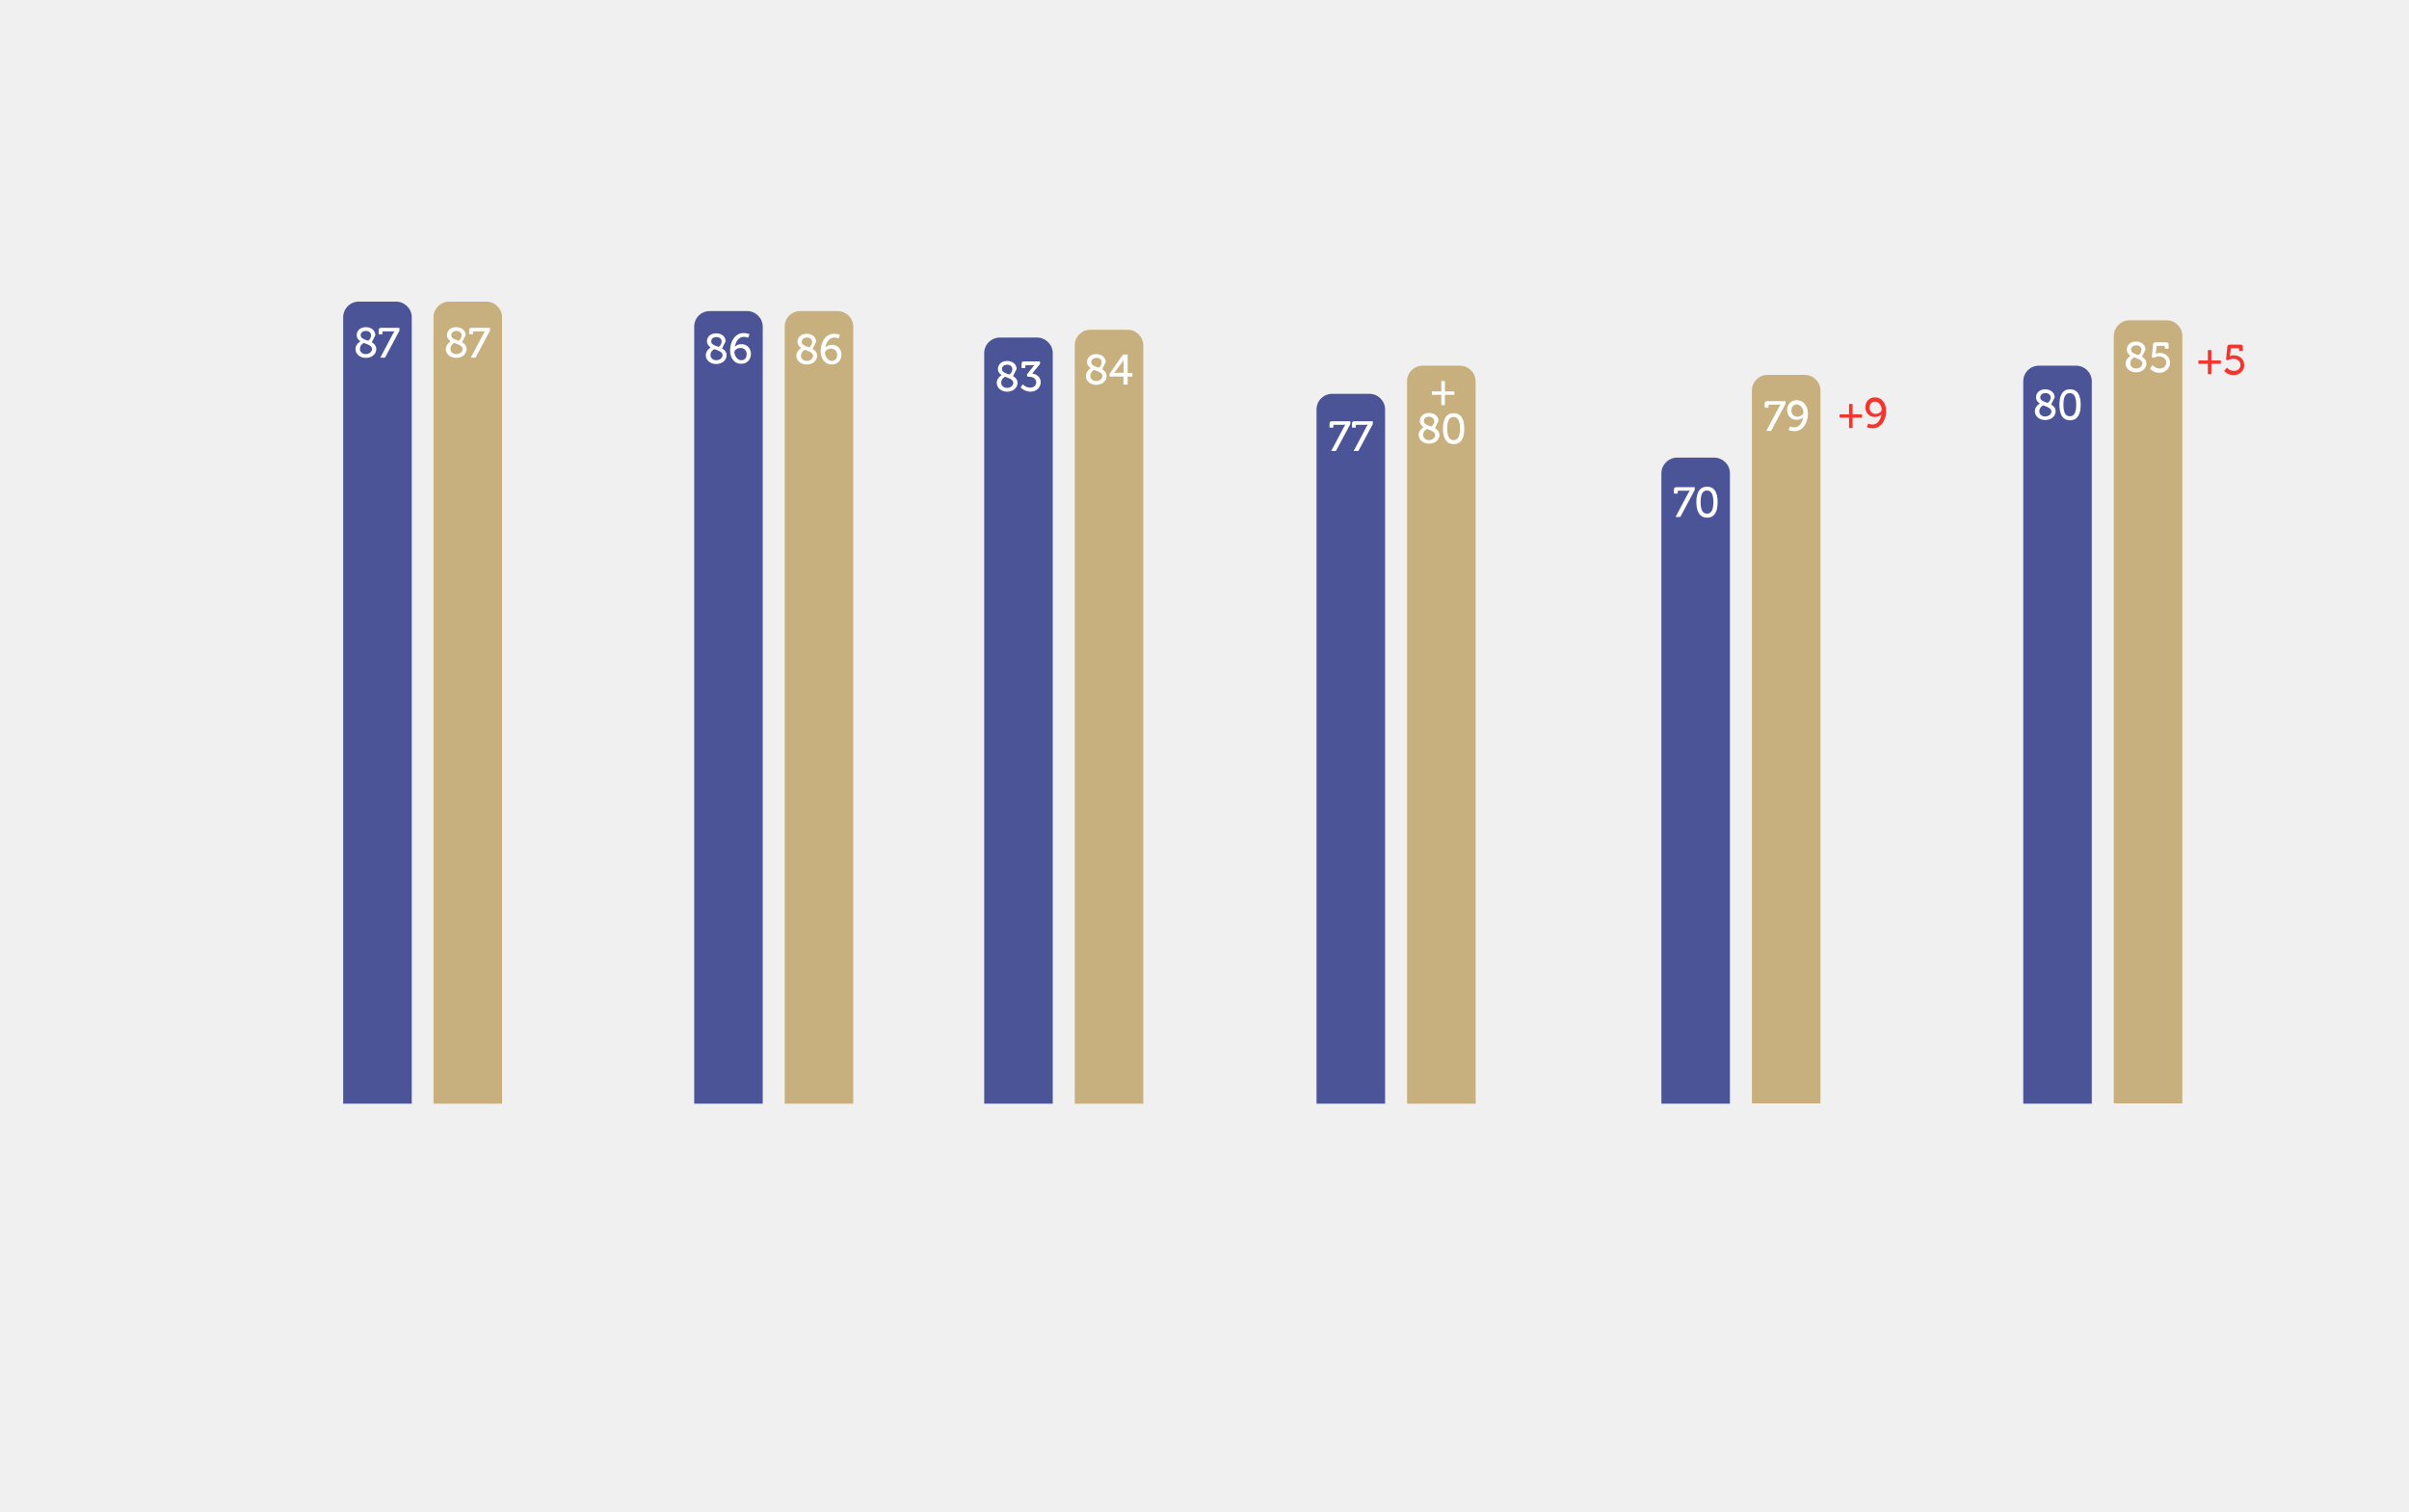
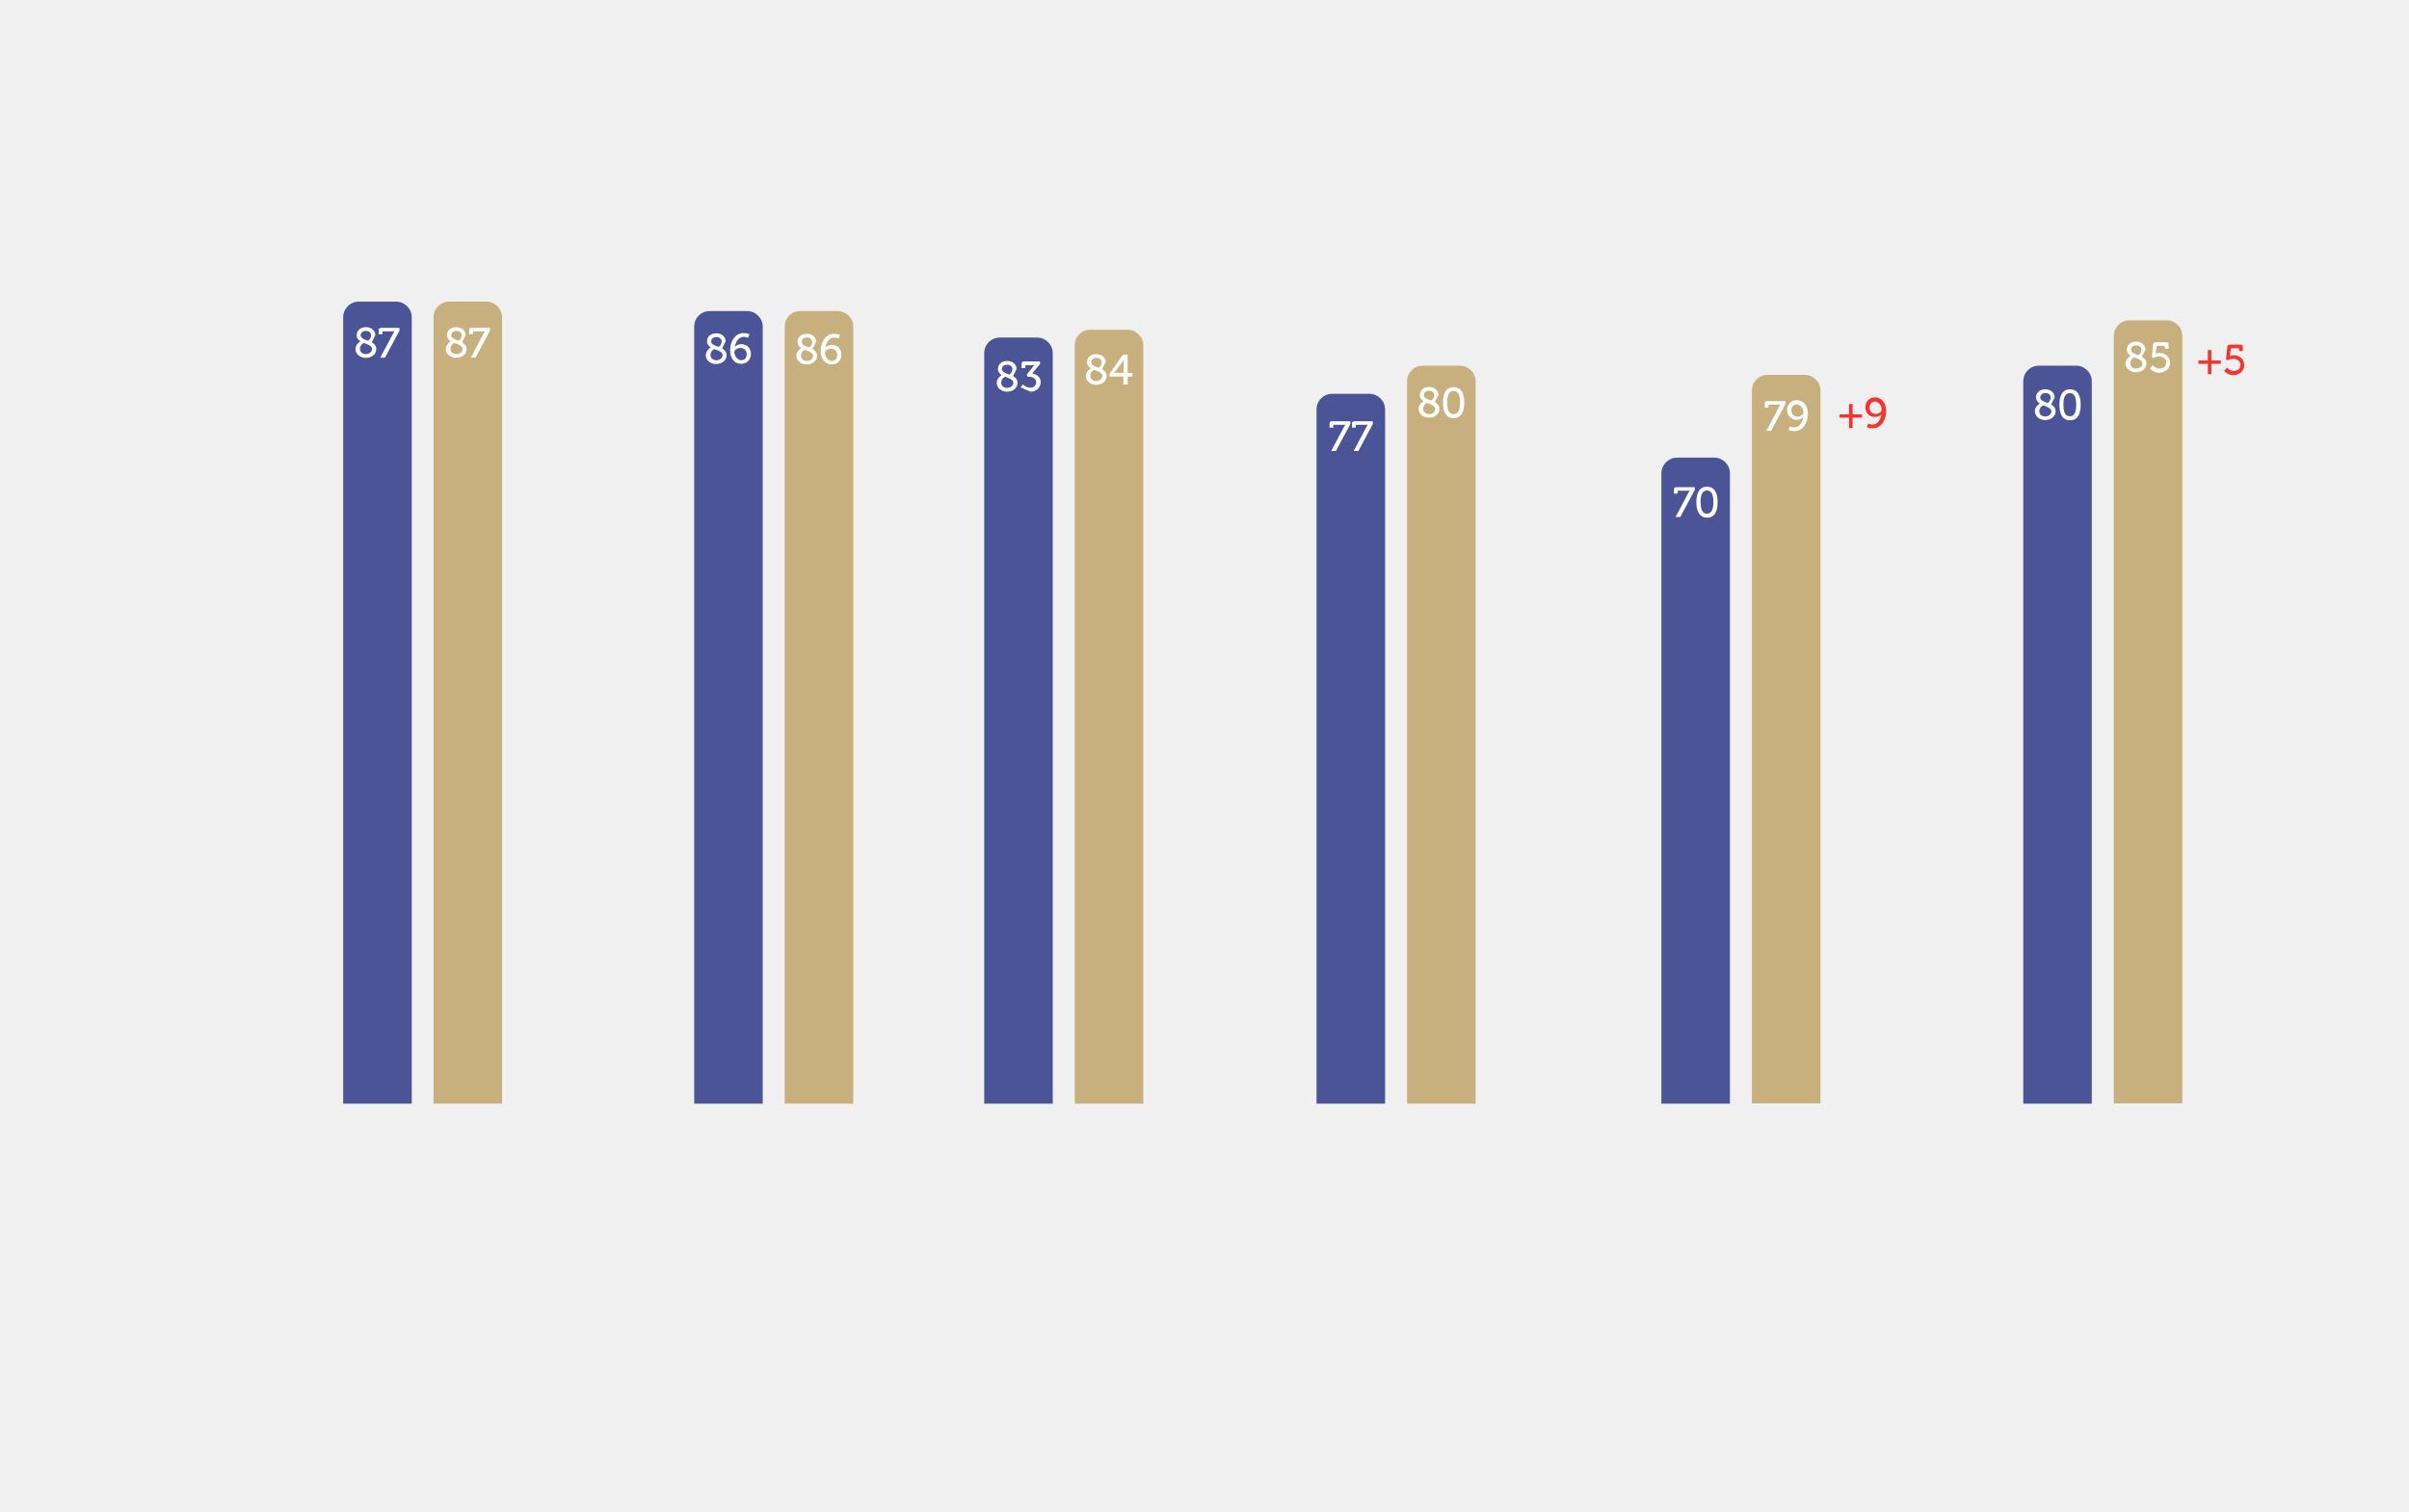
- <svg xmlns="http://www.w3.org/2000/svg" viewBox="0 0 1019.2 639.6">
-   <path d="M900.9 135.5h15.8c3.6 0 6.6 3 6.6 6.6v324.7h-29V142.1c0-3.6 3-6.6 6.6-6.6z" fill="#c7b07d" />
-   <path d="M862.6 154.7h15.8c3.6 0 6.6 3 6.6 6.6v305.6h-29V161.3c0-3.7 3-6.6 6.6-6.6z" fill="#4a5497" />
-   <path d="M747.8 158.6h15.8c3.6 0 6.6 3 6.6 6.6v301.6h-29V165.2c0-3.6 2.9-6.6 6.6-6.6z" fill="#c7b07d" />
-   <path d="M709.5 193.6h15.8c3.6 0 6.6 3 6.6 6.6v266.7h-29V200.2c0-3.6 3-6.6 6.6-6.6z" fill="#4a5497" />
-   <path d="M601.9 154.7h15.8c3.6 0 6.6 3 6.6 6.6v305.6h-29V161.3c0-3.7 3-6.6 6.6-6.6z" fill="#c7b07d" />
-   <path d="M563.6 166.6h15.8c3.6 0 6.6 3 6.6 6.6v293.7h-29V173.2c0-3.7 3-6.6 6.6-6.6z" fill="#4a5497" />
-   <path d="M461.3 139.5h15.8c3.6 0 6.6 3 6.6 6.6v320.8h-29V146.1c0-3.7 3-6.6 6.6-6.6z" fill="#c7b07d" />
-   <path d="M423 142.8h15.8c3.6 0 6.6 3 6.6 6.6v317.5h-29V149.4c0-3.7 3-6.6 6.6-6.6z" fill="#4a5497" />
-   <path d="M338.6 131.6h15.8c3.6 0 6.6 3 6.6 6.6v328.7h-29V138.2c0-3.7 2.9-6.6 6.6-6.6z" fill="#c7b07d" />
-   <path d="M300.3 131.6h15.8c3.6 0 6.6 3 6.6 6.6v328.7h-29V138.2c0-3.7 2.9-6.6 6.6-6.6z" fill="#4a5497" />
-   <path d="M190 127.6h15.8c3.6 0 6.6 3 6.6 6.6v332.7h-29V134.2c0-3.6 3-6.6 6.6-6.6z" fill="#c7b07d" />
-   <path d="M151.8 127.6h15.8c3.6 0 6.6 3 6.6 6.6v332.7h-29V134.2c0-3.6 2.9-6.6 6.6-6.6z" fill="#4a5497" />
-   <path d="M152.5 144.4s-1.6-.9-1.6-2.6c0-1.8 1.4-3.4 3.9-3.4 2.4 0 4 1.5 4 3.4l-1.5 3c1.1.7 1.9 1.5 1.9 2.9 0 2-1.8 3.7-4.4 3.7-2.4 0-4.4-1.5-4.4-3.8 0-2 2.1-3.2 2.1-3.2zm2.3 5.4c1.3 0 2.6-.9 2.6-2.1 0-1.1-.9-1.6-2.1-2.1-.5-.2-1.2-.5-1.3-.5-.4 0-1.7 1-1.7 2.4-.1 1.5 1.1 2.3 2.5 2.3zm.9-5.7c.4 0 1.3-1.1 1.3-2.2 0-1.2-.9-1.9-2.2-1.9-1.4 0-2.2.8-2.2 1.8 0 1.1.9 1.5 2.1 2 .3.1.8.3 1 .3zm10.5-2.8c.4-.7.7-1.2.7-1.2s-.3.1-.9.1h-3.8c-.3 0-.4.1-.4.4v.8h-1.6v-1.6c0-.8.3-1.1 1.1-1.1h7.7v1.2l-6.1 11.4h-2zm24.5 3.1s-1.6-.9-1.6-2.6c0-1.8 1.4-3.4 3.9-3.4 2.4 0 4 1.5 4 3.4l-1.5 3c1.1.7 1.9 1.5 1.9 2.9 0 2-1.8 3.7-4.4 3.7-2.4 0-4.4-1.5-4.4-3.8.1-2 2.1-3.2 2.1-3.2zm2.4 5.4c1.3 0 2.6-.9 2.6-2.1 0-1.1-.9-1.6-2.1-2.1-.5-.2-1.2-.5-1.3-.5-.4 0-1.7 1-1.7 2.4-.1 1.5 1.1 2.3 2.5 2.3zm.9-5.7c.4 0 1.3-1.1 1.3-2.2 0-1.2-.9-1.9-2.2-1.9-1.4 0-2.2.8-2.2 1.8 0 1.1.9 1.5 2.1 2 .3.1.8.3 1 .3zm10.5-2.8c.4-.7.7-1.2.7-1.2s-.3.1-.9.1h-3.8c-.3 0-.4.1-.4.4v.8h-1.6v-1.6c0-.8.3-1.1 1.1-1.1h7.7v1.2l-6.1 11.4h-2zm96.2 5.7s-1.6-.9-1.6-2.6c0-1.8 1.4-3.4 3.9-3.4 2.4 0 4 1.5 4 3.4l-1.5 3c1.1.7 1.9 1.5 1.9 2.9 0 2-1.8 3.7-4.4 3.7-2.4 0-4.4-1.5-4.4-3.8.1-2.1 2.1-3.2 2.1-3.2zm2.4 5.4c1.3 0 2.6-.9 2.6-2.1 0-1.1-.9-1.6-2.1-2.1-.5-.2-1.2-.5-1.3-.5-.4 0-1.7 1-1.7 2.4-.1 1.4 1.1 2.3 2.5 2.3zm.9-5.7c.4 0 1.3-1.1 1.3-2.2 0-1.2-.9-1.9-2.2-1.9-1.4 0-2.2.8-2.2 1.8 0 1.1.9 1.5 2.1 2 .3.1.8.3 1 .3zm4.9 1.5c0-3.3 1.8-7.3 5.7-7.3 1.5 0 2.5.5 2.5.5l-.6 1.5s-.8-.4-1.8-.4c-2.3 0-3.5 2.2-3.8 4.3.5-.8 1.7-1.2 2.8-1.2 2.4 0 4 1.8 4 4.1 0 2.5-1.7 4.2-4.1 4.2-2.6.1-4.7-2.1-4.7-5.7zm4.7 4.2c1.5 0 2.3-1.1 2.3-2.6s-1-2.6-2.6-2.6c-1.4 0-2.6.9-2.6 1.8.1 1.6 1.3 3.4 2.9 3.4zm25.4-5.2s-1.6-.9-1.6-2.6c0-1.8 1.4-3.4 3.9-3.4 2.4 0 4 1.5 4 3.4l-1.5 3c1.1.7 1.9 1.5 1.9 2.9 0 2-1.8 3.7-4.4 3.7-2.4 0-4.4-1.5-4.4-3.8.1-2 2.1-3.2 2.1-3.2zm2.4 5.5c1.3 0 2.6-.9 2.6-2.1 0-1.1-.9-1.6-2.1-2.1-.5-.2-1.2-.5-1.3-.5-.4 0-1.7 1-1.7 2.4-.1 1.4 1.1 2.3 2.5 2.3zm.9-5.8c.4 0 1.3-1.1 1.3-2.2 0-1.2-.9-1.9-2.2-1.9-1.4 0-2.2.8-2.2 1.8 0 1.1.9 1.5 2.1 2 .3.1.8.3 1 .3zm4.9 1.6c0-3.3 1.8-7.3 5.7-7.3 1.5 0 2.5.5 2.5.5l-.6 1.5s-.8-.4-1.8-.4c-2.3 0-3.5 2.2-3.8 4.3.5-.8 1.7-1.2 2.8-1.2 2.4 0 4 1.8 4 4.1 0 2.5-1.7 4.2-4.1 4.2-2.6.1-4.7-2.2-4.7-5.7zm4.7 4.2c1.5 0 2.3-1.1 2.3-2.6s-1-2.6-2.6-2.6c-1.4 0-2.6.9-2.6 1.8.1 1.5 1.3 3.4 2.9 3.4zm71.9 6s-1.6-.9-1.6-2.6c0-1.8 1.4-3.4 3.9-3.4 2.4 0 4 1.5 4 3.4l-1.5 3c1.1.7 1.9 1.5 1.9 2.9 0 2-1.8 3.7-4.4 3.7-2.4 0-4.4-1.5-4.4-3.8 0-2.1 2.1-3.2 2.1-3.2zm2.3 5.4c1.3 0 2.6-.9 2.6-2.1 0-1.1-.9-1.6-2.1-2.1-.5-.2-1.2-.5-1.3-.5-.4 0-1.7 1-1.7 2.4-.1 1.4 1.1 2.3 2.5 2.3zm.9-5.7c.4 0 1.3-1.1 1.3-2.2 0-1.2-.9-1.9-2.2-1.9-1.4 0-2.2.8-2.2 1.8 0 1.1.9 1.5 2.1 2 .3.1.8.3 1 .3zm5.7 4.2s1.3 1.4 3.2 1.4c1.4 0 2.5-.9 2.5-2.3s-1.3-2.3-2.7-2.3h-.9l-.4-.9 2.6-3.3c.4-.5.7-.8.7-.8s-.4.1-1.1.1h-2.4c-.3 0-.4.1-.4.4v.8h-1.6V154c0-.8.3-1.1 1.1-1.1h6.7v1.1l-3.3 4c1.6.2 3.6 1.3 3.6 3.7 0 2.1-1.7 4-4.3 4s-4.2-1.8-4.2-1.8zm28.8-6.8s-1.6-.9-1.6-2.6c0-1.8 1.4-3.4 3.9-3.4 2.4 0 4 1.5 4 3.4l-1.5 3c1.1.7 1.9 1.5 1.9 2.9 0 2-1.8 3.7-4.4 3.7-2.4 0-4.4-1.5-4.4-3.8 0-2 2.1-3.2 2.1-3.2zm2.3 5.4c1.3 0 2.6-.9 2.6-2.1 0-1.1-.9-1.6-2.1-2.1-.5-.2-1.2-.5-1.3-.5-.4 0-1.7 1-1.7 2.4-.1 1.5 1.2 2.3 2.5 2.3zm1-5.7c.4 0 1.3-1.1 1.3-2.2 0-1.2-.9-1.9-2.2-1.9-1.4 0-2.2.8-2.2 1.8 0 1.1.9 1.5 2.1 2 .2.1.8.3 1 .3zm4.6 2.7l5.7-8.2h2v7.8h2v1.5h-2v3.4h-1.8v-3.4h-5.9zm5.9-4.8c0-.6.1-1.3.1-1.3s-.3.6-.6 1.1L472 157c-.3.4-.7.8-.7.8s.5-.1 1.1-.1h3v-4.3zm238.9 55.3c.4-.7.7-1.2.7-1.2s-.3.1-.9.1h-3.8c-.3 0-.4.1-.4.4v.8h-1.6v-1.6c0-.8.3-1.1 1.1-1.1h7.7v1.2l-6.1 11.4h-2zm3.5 3.7c0-3.6 1.1-6.5 4.5-6.5s4.5 2.9 4.5 6.5c0 3.7-1.1 6.6-4.5 6.6-3.4-.1-4.5-3-4.5-6.6zm7.2 0c0-2.7-.6-4.9-2.7-4.9s-2.7 2.1-2.7 4.9.6 4.9 2.7 4.9 2.7-2.2 2.7-4.9zm27.7-40.1c.4-.7.7-1.2.7-1.2s-.3.1-.9.1h-3.8c-.3 0-.4.1-.4.4v.8h-1.6v-1.6c0-.8.3-1.1 1.1-1.1h7.7v1.2l-6.1 11.4h-2zm4.7 8.1s.8.4 1.8.4c2.3 0 3.5-2.2 3.8-4.4-.5.8-1.7 1.2-2.8 1.2-2.4 0-4-1.8-4-4.1 0-2.5 1.7-4.2 4.1-4.2 2.7 0 4.7 2.3 4.7 5.8 0 3.3-1.8 7.3-5.7 7.3-1.5 0-2.5-.5-2.5-.5zm5.7-5.9c0-1.6-1.2-3.4-2.8-3.4-1.5 0-2.3 1.1-2.3 2.6s1 2.6 2.6 2.6c1.3-.1 2.5-.9 2.5-1.8z" fill="#fff" />
-   <path d="M778.3 175.3h4v-4.4h1.5v4.4h4v1.4h-4v4.4h-1.5v-4.4h-4zm12.1 3.9s.8.4 1.8.4c2.3 0 3.5-2.2 3.8-4.4-.5.8-1.7 1.2-2.8 1.2-2.4 0-4-1.8-4-4.1 0-2.5 1.7-4.2 4.1-4.2 2.7 0 4.7 2.3 4.7 5.8 0 3.3-1.8 7.3-5.7 7.3-1.5 0-2.5-.5-2.5-.5zm5.7-5.9c0-1.6-1.2-3.4-2.8-3.4-1.5 0-2.3 1.1-2.3 2.6s1 2.6 2.6 2.6c1.4-.1 2.5-.9 2.5-1.8zm134-20.8h4v-4.4h1.5v4.4h4v1.4h-4v4.4h-1.5v-4.4h-4zm12.1 3s1 1.4 3 1.4c1.6 0 2.7-1.1 2.7-2.5 0-1.6-1.4-2.6-3-2.6-1.4 0-2.4.6-2.4.6l-.7-.3.5-5.2c.1-.8.3-1.1 1.1-1.1h4.4c.8 0 1.1.3 1.1 1.1v1.6h-1.6v-.8c0-.3-.1-.4-.4-.4h-2.7c-.3 0-.4.1-.4.4l-.3 2.3c0 .4-.1.7-.1.7s.7-.4 1.6-.4c2.7 0 4.5 1.8 4.5 4.2 0 2.2-1.8 4.2-4.6 4.2-2.6 0-3.9-1.8-3.9-1.8z" fill="#f3352f" />
-   <path d="M568.5 180.8c.4-.7.7-1.2.7-1.2s-.3.1-.9.1h-3.8c-.3 0-.4.1-.4.4v.8h-1.6v-1.6c0-.8.3-1.1 1.1-1.1h7.7v1.2l-6.1 11.4h-2zm9.5 0c.4-.7.7-1.2.7-1.2s-.3.1-.9.1H574c-.3 0-.4.1-.4.4v.8H572v-1.6c0-.8.3-1.1 1.1-1.1h7.7v1.2l-6.1 11.4h-2zm27.8-15.2h4v-4.4h1.5v4.4h4v1.4h-4v4.4h-1.5V167h-4zm-3.5 15.1s-1.6-.9-1.6-2.6c0-1.8 1.4-3.4 3.9-3.4 2.4 0 4 1.5 4 3.4l-1.5 3c1.1.7 1.9 1.5 1.9 2.9 0 2-1.8 3.7-4.4 3.7-2.4 0-4.4-1.5-4.4-3.8 0-2 2.1-3.2 2.1-3.2zm2.3 5.5c1.3 0 2.6-.9 2.6-2.1 0-1.1-1-1.6-2.1-2.1-.5-.2-1.2-.5-1.3-.5-.4 0-1.7 1-1.7 2.4-.1 1.4 1.1 2.3 2.5 2.3zm.9-5.8c.4 0 1.3-1.1 1.3-2.2 0-1.2-.9-1.9-2.2-1.9-1.4 0-2.2.8-2.2 1.8 0 1.1.9 1.5 2.1 2 .3.2.8.3 1 .3zm5 .9c0-3.6 1.1-6.5 4.5-6.5s4.5 2.9 4.5 6.5c0 3.7-1.1 6.6-4.5 6.6-3.4-.1-4.5-3-4.5-6.6zm7.2 0c0-2.7-.6-4.9-2.7-4.9s-2.7 2.1-2.7 4.9.6 4.9 2.7 4.9 2.7-2.2 2.7-4.9zM863 170.7s-1.6-.9-1.6-2.6c0-1.8 1.4-3.4 3.9-3.4 2.4 0 4 1.5 4 3.4l-1.5 3c1.1.7 1.9 1.5 1.9 2.9 0 2-1.8 3.7-4.4 3.7-2.4 0-4.4-1.5-4.4-3.8 0-2 2.1-3.2 2.1-3.2zm2.3 5.5c1.3 0 2.6-.9 2.6-2.1 0-1.1-1-1.6-2.1-2.1-.5-.2-1.2-.5-1.3-.5-.4 0-1.7 1-1.7 2.4-.1 1.4 1.1 2.3 2.5 2.3zm1-5.8c.4 0 1.3-1.1 1.3-2.2 0-1.2-.9-1.9-2.2-1.9-1.4 0-2.2.8-2.2 1.8 0 1.1.9 1.5 2.1 2 .2.1.7.3 1 .3zm5 .8c0-3.6 1.1-6.5 4.5-6.5s4.5 2.9 4.5 6.5c0 3.7-1.1 6.6-4.5 6.6s-4.5-2.9-4.5-6.6zm7.1 0c0-2.7-.6-4.9-2.7-4.9s-2.7 2.1-2.7 4.9.6 4.9 2.7 4.9c2.1.1 2.7-2.1 2.7-4.9zm23-20.7s-1.6-.9-1.6-2.6c0-1.8 1.4-3.4 3.9-3.4 2.4 0 4 1.5 4 3.4l-1.5 3c1.1.7 1.9 1.5 1.9 2.9 0 2-1.8 3.7-4.4 3.7-2.4 0-4.4-1.5-4.4-3.8.1-2 2.1-3.2 2.1-3.2zm2.4 5.4c1.3 0 2.6-.9 2.6-2.1 0-1.1-1-1.6-2.1-2.1-.5-.2-1.2-.5-1.3-.5-.4 0-1.7 1-1.7 2.4-.1 1.5 1.1 2.3 2.5 2.3zm.9-5.7c.4 0 1.3-1.1 1.3-2.2 0-1.2-.9-1.9-2.2-1.9-1.4 0-2.2.8-2.2 1.8 0 1.1.9 1.5 2.1 2 .3.1.8.3 1 .3zm6.1 4.3s1 1.4 3 1.4c1.6 0 2.7-1.1 2.7-2.5 0-1.6-1.4-2.6-3-2.6-1.4 0-2.4.6-2.4.6l-.7-.3.5-5.2c.1-.8.3-1.1 1.1-1.1h4.4c.8 0 1.1.3 1.1 1.1v1.6h-1.6v-.8c0-.3-.1-.4-.4-.4h-2.7c-.3 0-.4.1-.4.4l-.3 2.3c0 .4-.1.7-.1.7s.7-.4 1.6-.4c2.7 0 4.5 1.8 4.5 4.2 0 2.2-1.8 4.2-4.6 4.2-2.6 0-3.9-1.8-3.9-1.8z" fill="#fff" />
+ <svg xmlns="http://www.w3.org/2000/svg" baseProfile="basic" viewBox="0 0 1019.2 639.6">
+   <style>.st0{fill:#c7b07d}.st1{fill:#4a5497}.st2{fill:#fff}.st3{fill:#f3352f}</style>
+   <path class="st0" d="M900.9 135.5h15.8c3.6 0 6.6 3 6.6 6.6v324.7h-29V142.1c0-3.6 3-6.6 6.6-6.6z" />
+   <path class="st1" d="M862.6 154.7h15.8c3.6 0 6.6 3 6.6 6.6v305.6h-29V161.3c0-3.7 3-6.6 6.6-6.6z" />
+   <path class="st0" d="M747.8 158.6h15.8c3.6 0 6.6 3 6.6 6.6v301.6h-29V165.2c0-3.6 2.9-6.6 6.6-6.6z" />
+   <path class="st1" d="M709.5 193.6h15.8c3.6 0 6.6 3 6.6 6.6v266.7h-29V200.2c0-3.6 3-6.6 6.6-6.6z" />
+   <path class="st0" d="M601.9 154.7h15.8c3.6 0 6.6 3 6.6 6.6v305.6h-29V161.3c0-3.7 3-6.6 6.6-6.6z" />
+   <path class="st1" d="M563.6 166.6h15.8c3.6 0 6.6 3 6.6 6.6v293.7h-29V173.2c0-3.7 3-6.6 6.6-6.6z" />
+   <path class="st0" d="M461.3 139.5h15.8c3.6 0 6.6 3 6.6 6.6v320.8h-29V146.1c0-3.7 3-6.6 6.6-6.6z" />
+   <path class="st1" d="M423 142.8h15.8c3.6 0 6.6 3 6.6 6.6v317.5h-29V149.4c0-3.7 3-6.6 6.6-6.6z" />
+   <path class="st0" d="M338.6 131.6h15.8c3.6 0 6.6 3 6.6 6.6v328.7h-29V138.2c0-3.7 2.9-6.6 6.6-6.6z" />
+   <path class="st1" d="M300.3 131.6h15.8c3.6 0 6.6 3 6.6 6.6v328.7h-29V138.2c0-3.7 2.9-6.6 6.6-6.6z" />
+   <path class="st0" d="M190 127.6h15.8c3.6 0 6.6 3 6.6 6.6v332.7h-29V134.2c0-3.6 3-6.6 6.6-6.6z" />
+   <path class="st1" d="M151.8 127.6h15.8c3.6 0 6.6 3 6.6 6.6v332.7h-29V134.2c0-3.6 2.9-6.6 6.6-6.6z" />
+   <path class="st2" d="M152.5 144.4s-1.6-.9-1.6-2.6c0-1.8 1.4-3.4 3.9-3.4 2.4 0 4 1.5 4 3.4l-1.5 3c1.1.7 1.9 1.5 1.9 2.9 0 2-1.8 3.7-4.4 3.7-2.4 0-4.4-1.5-4.4-3.8 0-2 2.1-3.2 2.1-3.2zm2.3 5.4c1.3 0 2.6-.9 2.6-2.1 0-1.1-.9-1.6-2.1-2.1-.5-.2-1.2-.5-1.3-.5-.4 0-1.7 1-1.7 2.4-.1 1.5 1.1 2.3 2.5 2.3zm.9-5.7c.4 0 1.3-1.1 1.3-2.2 0-1.2-.9-1.9-2.2-1.9-1.4 0-2.2.8-2.2 1.8 0 1.1.9 1.5 2.1 2 .3.1.8.3 1 .3zm10.5-2.8c.4-.7.7-1.2.7-1.2s-.3.1-.9.1h-3.8c-.3 0-.4.1-.4.4v.8h-1.6v-1.6c0-.8.3-1.1 1.1-1.1h7.7v1.2l-6.1 11.4h-2l5.3-10zm24.5 3.1s-1.6-.9-1.6-2.6c0-1.8 1.4-3.4 3.9-3.4 2.4 0 4 1.5 4 3.4l-1.5 3c1.1.7 1.9 1.5 1.9 2.9 0 2-1.8 3.7-4.4 3.7-2.4 0-4.4-1.5-4.4-3.8.1-2 2.1-3.2 2.1-3.2zm2.4 5.4c1.3 0 2.6-.9 2.6-2.1 0-1.1-.9-1.6-2.1-2.1-.5-.2-1.2-.5-1.3-.5-.4 0-1.7 1-1.7 2.4-.1 1.5 1.1 2.3 2.5 2.3zm.9-5.7c.4 0 1.3-1.1 1.3-2.2 0-1.2-.9-1.9-2.2-1.9-1.4 0-2.2.8-2.2 1.8 0 1.1.9 1.5 2.1 2 .3.1.8.3 1 .3zm10.5-2.8c.4-.7.7-1.2.7-1.2s-.3.1-.9.1h-3.8c-.3 0-.4.1-.4.4v.8h-1.6v-1.6c0-.8.3-1.1 1.1-1.1h7.7v1.2l-6.1 11.4h-2l5.3-10zm96.2 5.7s-1.6-.9-1.6-2.6c0-1.8 1.4-3.4 3.9-3.4 2.4 0 4 1.5 4 3.4l-1.5 3c1.1.7 1.9 1.5 1.9 2.9 0 2-1.8 3.7-4.4 3.7-2.4 0-4.4-1.5-4.4-3.8.1-2.1 2.1-3.2 2.1-3.2zm2.4 5.4c1.3 0 2.6-.9 2.6-2.1 0-1.1-.9-1.6-2.1-2.1-.5-.2-1.2-.5-1.3-.5-.4 0-1.7 1-1.7 2.4-.1 1.4 1.1 2.3 2.5 2.3zm.9-5.7c.4 0 1.3-1.1 1.3-2.2 0-1.2-.9-1.9-2.2-1.9-1.4 0-2.2.8-2.2 1.8 0 1.1.9 1.5 2.1 2 .3.1.8.3 1 .3zm4.9 1.5c0-3.3 1.8-7.3 5.7-7.3 1.5 0 2.5.5 2.5.5l-.6 1.5s-.8-.4-1.8-.4c-2.3 0-3.5 2.2-3.8 4.3.5-.8 1.7-1.2 2.8-1.2 2.4 0 4 1.8 4 4.1 0 2.5-1.7 4.2-4.1 4.2-2.6.1-4.7-2.1-4.7-5.7zm4.7 4.2c1.5 0 2.3-1.1 2.3-2.6s-1-2.6-2.6-2.6c-1.4 0-2.6.9-2.6 1.8.1 1.6 1.3 3.4 2.9 3.4zm25.4-5.2s-1.6-.9-1.6-2.6c0-1.8 1.4-3.4 3.9-3.4 2.4 0 4 1.5 4 3.4l-1.5 3c1.1.7 1.9 1.5 1.9 2.9 0 2-1.8 3.7-4.4 3.7-2.4 0-4.4-1.5-4.4-3.8.1-2 2.1-3.2 2.1-3.2zm2.4 5.5c1.3 0 2.6-.9 2.6-2.1 0-1.1-.9-1.6-2.1-2.1-.5-.2-1.2-.5-1.3-.5-.4 0-1.7 1-1.7 2.4-.1 1.4 1.1 2.3 2.5 2.3zm.9-5.8c.4 0 1.3-1.1 1.3-2.2 0-1.2-.9-1.9-2.2-1.9-1.4 0-2.2.8-2.2 1.8 0 1.1.9 1.5 2.1 2 .3.1.8.3 1 .3zm4.9 1.6c0-3.3 1.8-7.3 5.7-7.3 1.5 0 2.5.5 2.5.5l-.6 1.5s-.8-.4-1.8-.4c-2.3 0-3.5 2.2-3.8 4.3.5-.8 1.7-1.2 2.8-1.2 2.4 0 4 1.8 4 4.1 0 2.5-1.7 4.2-4.1 4.2-2.6.1-4.7-2.2-4.7-5.7zm4.7 4.2c1.5 0 2.3-1.1 2.3-2.6s-1-2.6-2.6-2.6c-1.4 0-2.6.9-2.6 1.8.1 1.5 1.3 3.4 2.9 3.4zm71.9 6s-1.6-.9-1.6-2.6c0-1.8 1.4-3.4 3.9-3.4 2.4 0 4 1.5 4 3.4l-1.5 3c1.1.7 1.9 1.5 1.9 2.9 0 2-1.8 3.7-4.4 3.7-2.4 0-4.4-1.5-4.4-3.8 0-2.1 2.1-3.2 2.1-3.2zm2.3 5.4c1.3 0 2.6-.9 2.6-2.1 0-1.1-.9-1.6-2.1-2.1-.5-.2-1.2-.5-1.3-.5-.4 0-1.7 1-1.7 2.4-.1 1.4 1.1 2.3 2.5 2.3zm.9-5.7c.4 0 1.3-1.1 1.3-2.2 0-1.2-.9-1.9-2.2-1.9-1.4 0-2.2.8-2.2 1.8 0 1.1.9 1.5 2.1 2 .3.1.8.3 1 .3zm5.7 4.2s1.3 1.4 3.2 1.4c1.4 0 2.5-.9 2.5-2.3s-1.3-2.3-2.7-2.3h-.9l-.4-.9 2.6-3.3c.4-.5.7-.8.7-.8s-.4.1-1.1.1h-2.4c-.3 0-.4.1-.4.4v.8h-1.6V154c0-.8.3-1.1 1.1-1.1h6.7v1.1l-3.3 4c1.6.2 3.6 1.3 3.6 3.7 0 2.1-1.7 4-4.3 4l-4.2-1.8.9-1.3zm28.8-6.8s-1.6-.9-1.6-2.6c0-1.8 1.4-3.4 3.9-3.4 2.4 0 4 1.5 4 3.4l-1.5 3c1.1.7 1.9 1.5 1.9 2.9 0 2-1.8 3.7-4.4 3.7-2.4 0-4.4-1.5-4.4-3.8 0-2 2.1-3.2 2.1-3.2zm2.3 5.4c1.3 0 2.6-.9 2.6-2.1 0-1.1-.9-1.6-2.1-2.1-.5-.2-1.2-.5-1.3-.5-.4 0-1.7 1-1.7 2.4-.1 1.5 1.2 2.3 2.5 2.3zm1-5.7c.4 0 1.3-1.1 1.3-2.2 0-1.2-.9-1.9-2.2-1.9-1.4 0-2.2.8-2.2 1.8 0 1.1.9 1.5 2.1 2 .2.1.8.3 1 .3zm4.6 2.7l5.7-8.2h2v7.8h2v1.5h-2v3.4h-1.8v-3.4h-5.9v-1.1zm5.9-4.8c0-.6.1-1.3.1-1.3s-.3.6-.6 1.1L472 157c-.3.4-.7.8-.7.8s.5-.1 1.1-.1h3v-4.3h-.1zm238.9 55.3c.4-.7.7-1.2.7-1.2s-.3.1-.9.1h-3.8c-.3 0-.4.1-.4.4v.8h-1.6v-1.6c0-.8.3-1.1 1.1-1.1h7.7v1.2l-6.1 11.4h-2l5.3-10zm3.5 3.7c0-3.6 1.1-6.5 4.5-6.5s4.5 2.9 4.5 6.5c0 3.7-1.1 6.6-4.5 6.6-3.4-.1-4.5-3-4.5-6.6zm7.2 0c0-2.7-.6-4.9-2.7-4.9s-2.7 2.1-2.7 4.9.6 4.9 2.7 4.9 2.7-2.2 2.7-4.9zm27.7-40.1c.4-.7.7-1.2.7-1.2s-.3.1-.9.1h-3.8c-.3 0-.4.1-.4.4v.8h-1.6v-1.6c0-.8.3-1.1 1.1-1.1h7.7v1.2l-6.1 11.4h-2l5.3-10zm4.7 8.1s.8.4 1.8.4c2.3 0 3.5-2.2 3.8-4.4-.5.8-1.7 1.2-2.8 1.2-2.4 0-4-1.8-4-4.1 0-2.5 1.7-4.2 4.1-4.2 2.7 0 4.7 2.3 4.7 5.8 0 3.3-1.8 7.3-5.7 7.3-1.5 0-2.5-.5-2.5-.5l.6-1.5zm5.7-5.9c0-1.6-1.2-3.4-2.8-3.4-1.5 0-2.3 1.1-2.3 2.6s1 2.6 2.6 2.6c1.3-.1 2.5-.9 2.5-1.8z" />
+   <path class="st3" d="M778.3 175.3h4v-4.4h1.5v4.4h4v1.4h-4v4.4h-1.5v-4.4h-4v-1.4zm12.1 3.9s.8.4 1.8.4c2.3 0 3.5-2.2 3.8-4.4-.5.8-1.7 1.2-2.8 1.2-2.4 0-4-1.8-4-4.1 0-2.5 1.7-4.2 4.1-4.2 2.7 0 4.7 2.3 4.7 5.8 0 3.3-1.8 7.3-5.7 7.3-1.5 0-2.5-.5-2.5-.5l.6-1.5zm5.7-5.9c0-1.6-1.2-3.4-2.8-3.4-1.5 0-2.3 1.1-2.3 2.6s1 2.6 2.6 2.6c1.4-.1 2.5-.9 2.5-1.8zm134-20.8h4v-4.4h1.5v4.4h4v1.4h-4v4.4h-1.5v-4.4h-4v-1.4zm12.1 3s1 1.4 3 1.4c1.6 0 2.7-1.1 2.7-2.5 0-1.6-1.4-2.6-3-2.6-1.4 0-2.4.6-2.4.6l-.7-.3.5-5.2c.1-.8.3-1.1 1.1-1.1h4.4c.8 0 1.1.3 1.1 1.1v1.6h-1.6v-.8c0-.3-.1-.4-.4-.4h-2.7c-.3 0-.4.1-.4.4l-.3 2.3c0 .4-.1.7-.1.7s.7-.4 1.6-.4c2.7 0 4.5 1.8 4.5 4.2 0 2.2-1.8 4.2-4.6 4.2-2.6 0-3.9-1.8-3.9-1.8l1.2-1.4z" />
+   <path class="st2" d="M568.5 180.8c.4-.7.7-1.2.7-1.2s-.3.1-.9.1h-3.8c-.3 0-.4.1-.4.4v.8h-1.6v-1.6c0-.8.3-1.1 1.1-1.1h7.7v1.2l-6.1 11.4h-2l5.3-10zm9.5 0c.4-.7.7-1.2.7-1.2s-.3.1-.9.1H574c-.3 0-.4.1-.4.4v.8H572v-1.6c0-.8.3-1.1 1.1-1.1h7.7v1.2l-6.1 11.4h-2l5.3-10zm24.3-11.1s-1.6-.9-1.6-2.6c0-1.8 1.4-3.4 3.9-3.4 2.4 0 4 1.5 4 3.4l-1.5 3c1.1.7 1.9 1.5 1.9 2.9 0 2-1.8 3.7-4.4 3.7-2.4 0-4.4-1.5-4.4-3.8 0-2 2.1-3.2 2.1-3.2zm2.3 5.5c1.3 0 2.6-.9 2.6-2.1 0-1.1-1-1.6-2.1-2.1-.5-.2-1.2-.5-1.3-.5-.4 0-1.7 1-1.7 2.4-.1 1.4 1.1 2.3 2.5 2.3zm.9-5.8c.4 0 1.3-1.1 1.3-2.2 0-1.2-.9-1.9-2.2-1.9-1.4 0-2.2.8-2.2 1.8 0 1.1.9 1.5 2.1 2 .3.2.8.3 1 .3zm5 .9c0-3.6 1.1-6.5 4.5-6.5s4.5 2.9 4.5 6.5c0 3.7-1.1 6.6-4.5 6.6-3.4-.1-4.5-3-4.5-6.6zm7.2 0c0-2.7-.6-4.9-2.7-4.9s-2.7 2.1-2.7 4.9.6 4.9 2.7 4.9 2.7-2.2 2.7-4.9zm245.3.4s-1.6-.9-1.6-2.6c0-1.8 1.4-3.4 3.9-3.4 2.4 0 4 1.5 4 3.4l-1.5 3c1.1.7 1.9 1.5 1.9 2.9 0 2-1.8 3.7-4.4 3.7-2.4 0-4.4-1.5-4.4-3.8 0-2 2.1-3.2 2.1-3.2zm2.3 5.5c1.3 0 2.6-.9 2.6-2.1 0-1.1-1-1.6-2.1-2.1-.5-.2-1.2-.5-1.3-.5-.4 0-1.7 1-1.7 2.4-.1 1.4 1.1 2.3 2.5 2.3zm1-5.8c.4 0 1.3-1.1 1.3-2.2 0-1.2-.9-1.9-2.2-1.9-1.4 0-2.2.8-2.2 1.8 0 1.1.9 1.5 2.1 2 .2.1.7.3 1 .3zm5 .8c0-3.6 1.1-6.5 4.5-6.5s4.5 2.9 4.5 6.5c0 3.7-1.1 6.6-4.5 6.6s-4.5-2.9-4.5-6.6zm7.1 0c0-2.7-.6-4.9-2.7-4.9s-2.7 2.1-2.7 4.9.6 4.9 2.7 4.9c2.1.1 2.7-2.1 2.7-4.9zm23-20.7s-1.6-.9-1.6-2.6c0-1.8 1.4-3.4 3.9-3.4 2.4 0 4 1.5 4 3.4l-1.5 3c1.1.7 1.9 1.5 1.9 2.9 0 2-1.8 3.7-4.4 3.7-2.4 0-4.4-1.5-4.4-3.8.1-2 2.1-3.2 2.1-3.2zm2.4 5.4c1.3 0 2.6-.9 2.6-2.1 0-1.1-1-1.6-2.1-2.1-.5-.2-1.2-.5-1.3-.5-.4 0-1.7 1-1.7 2.4-.1 1.5 1.1 2.3 2.5 2.3zm.9-5.7c.4 0 1.3-1.1 1.3-2.2 0-1.2-.9-1.9-2.2-1.9-1.4 0-2.2.8-2.2 1.8 0 1.1.9 1.5 2.1 2 .3.1.8.3 1 .3zm6.1 4.3s1 1.4 3 1.4c1.6 0 2.7-1.1 2.7-2.5 0-1.6-1.4-2.6-3-2.6-1.4 0-2.4.6-2.4.6l-.7-.3.5-5.2c.1-.8.3-1.1 1.1-1.1h4.4c.8 0 1.1.3 1.1 1.1v1.6h-1.6v-.8c0-.3-.1-.4-.4-.4h-2.7c-.3 0-.4.1-.4.4l-.3 2.3c0 .4-.1.7-.1.7s.7-.4 1.6-.4c2.7 0 4.5 1.8 4.5 4.2 0 2.2-1.8 4.2-4.6 4.2-2.6 0-3.9-1.8-3.9-1.8l1.2-1.4z" />
</svg>
